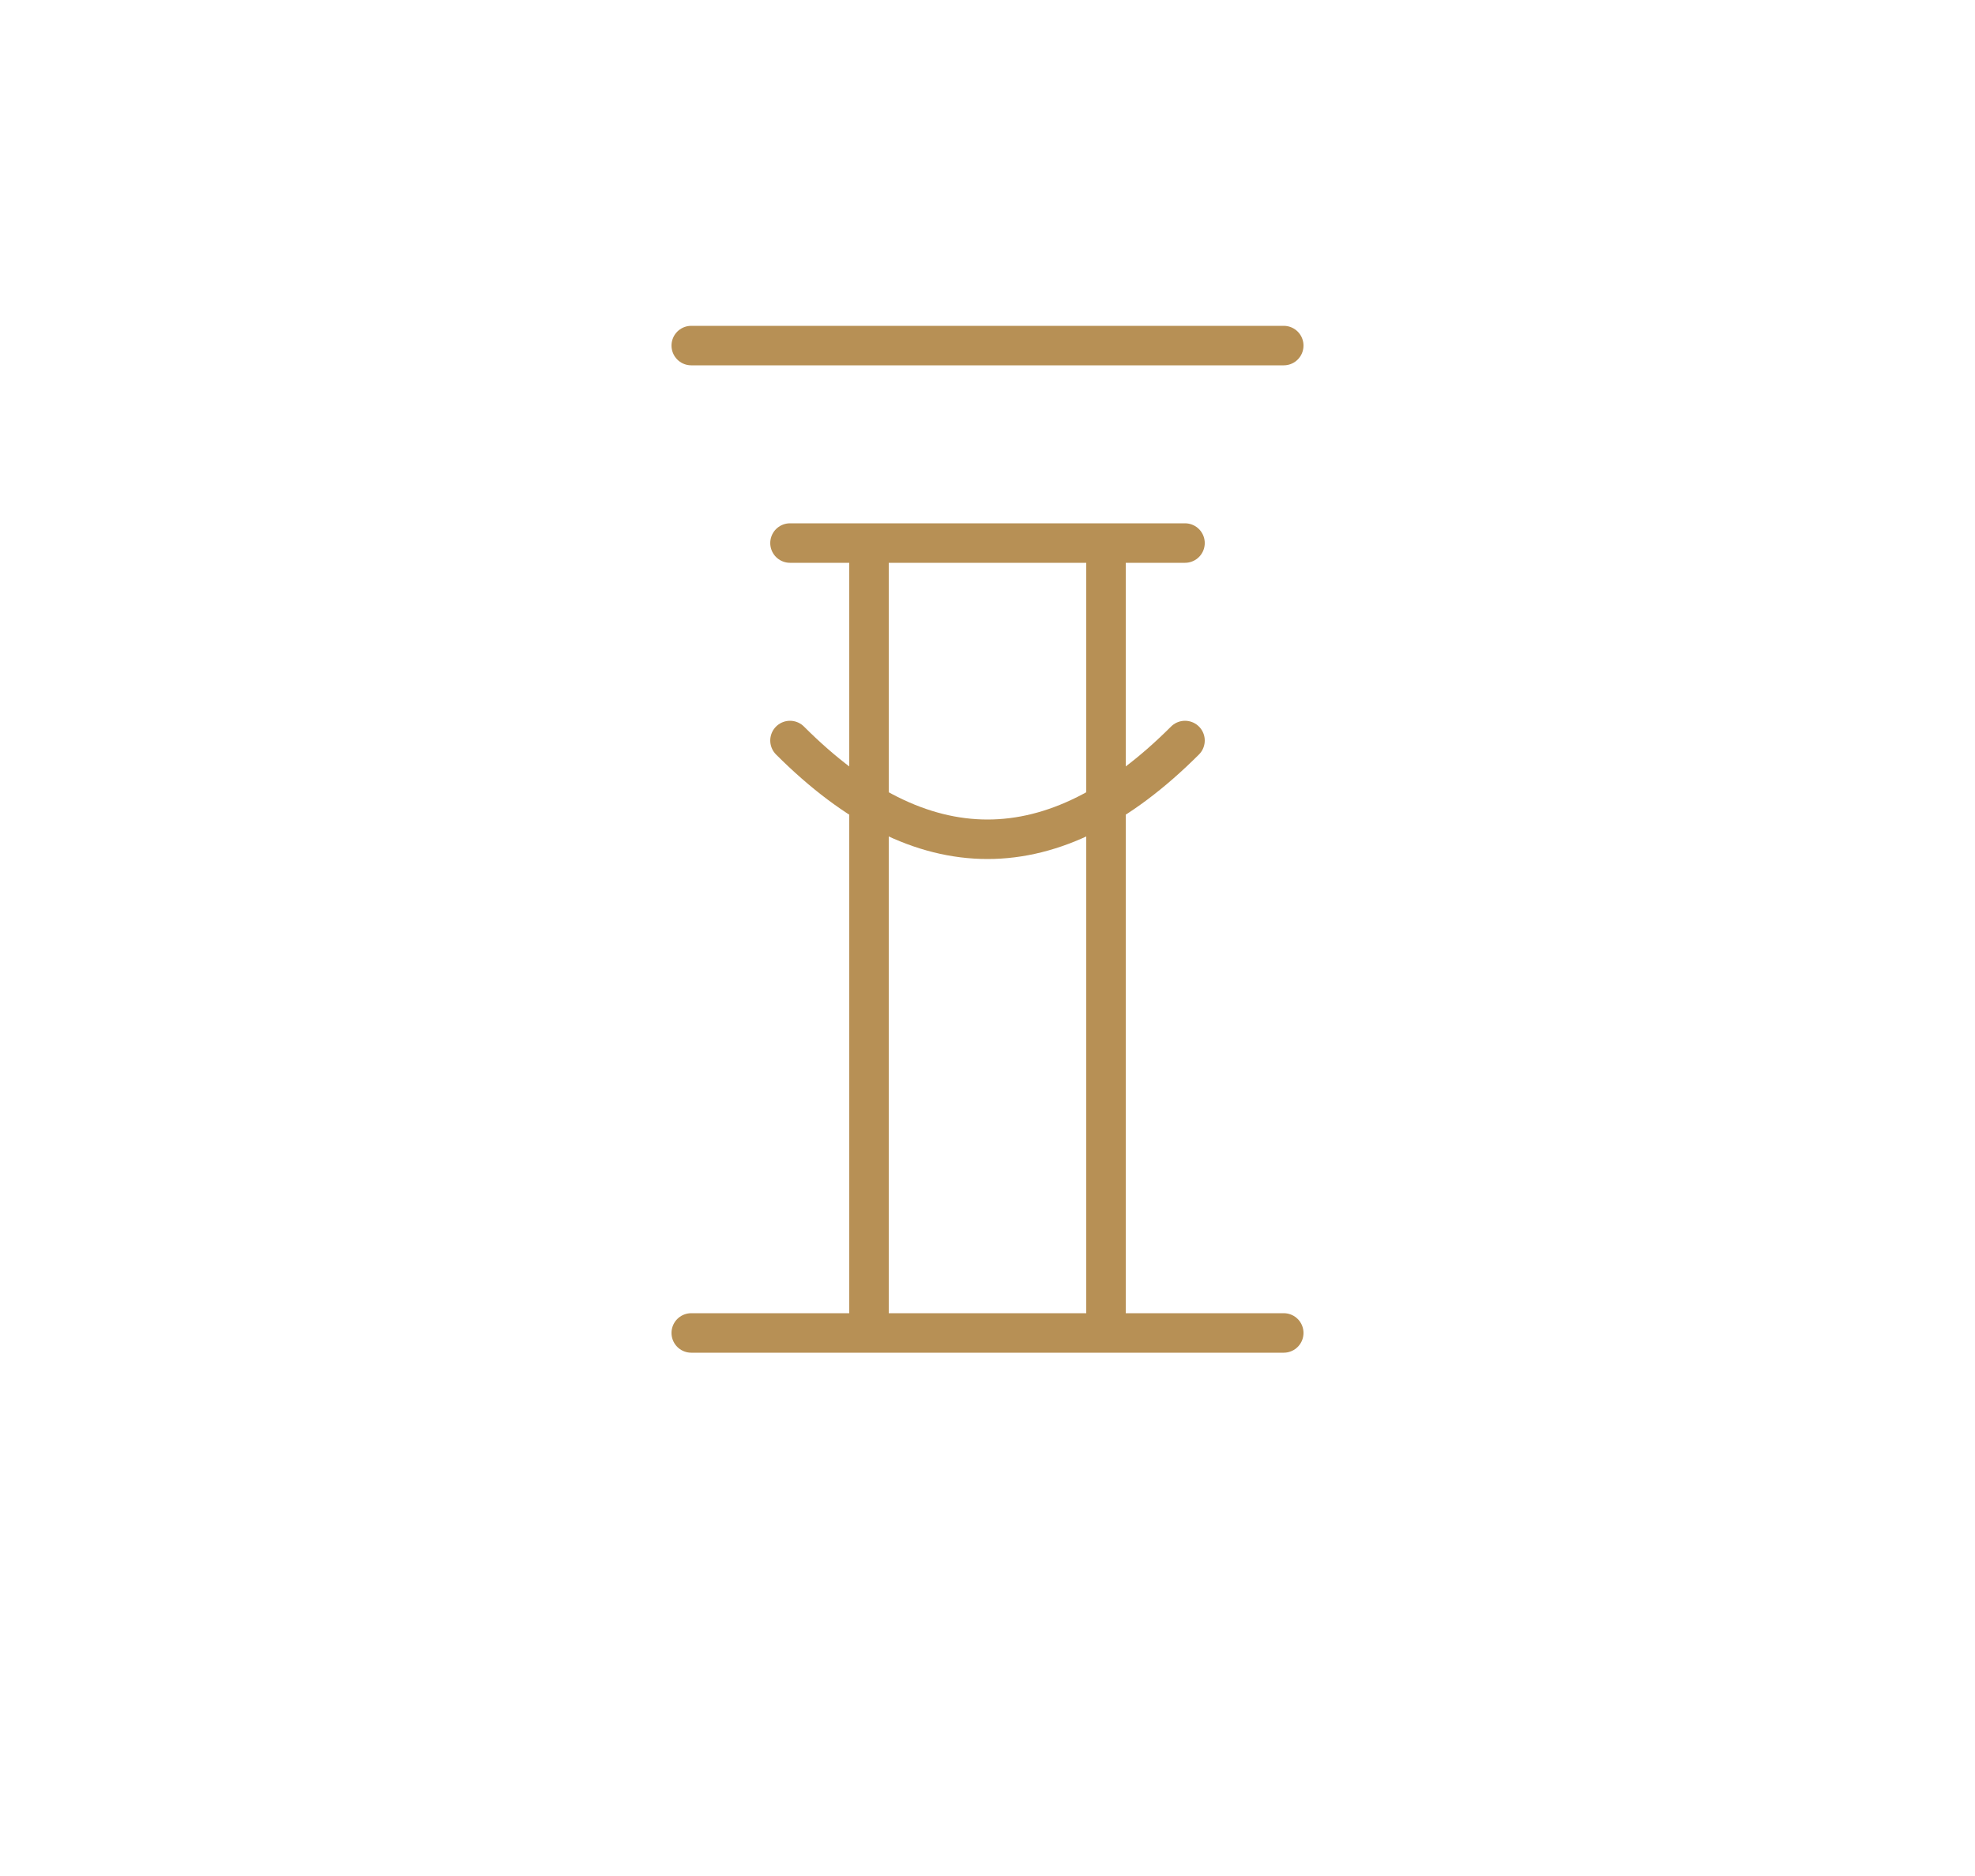
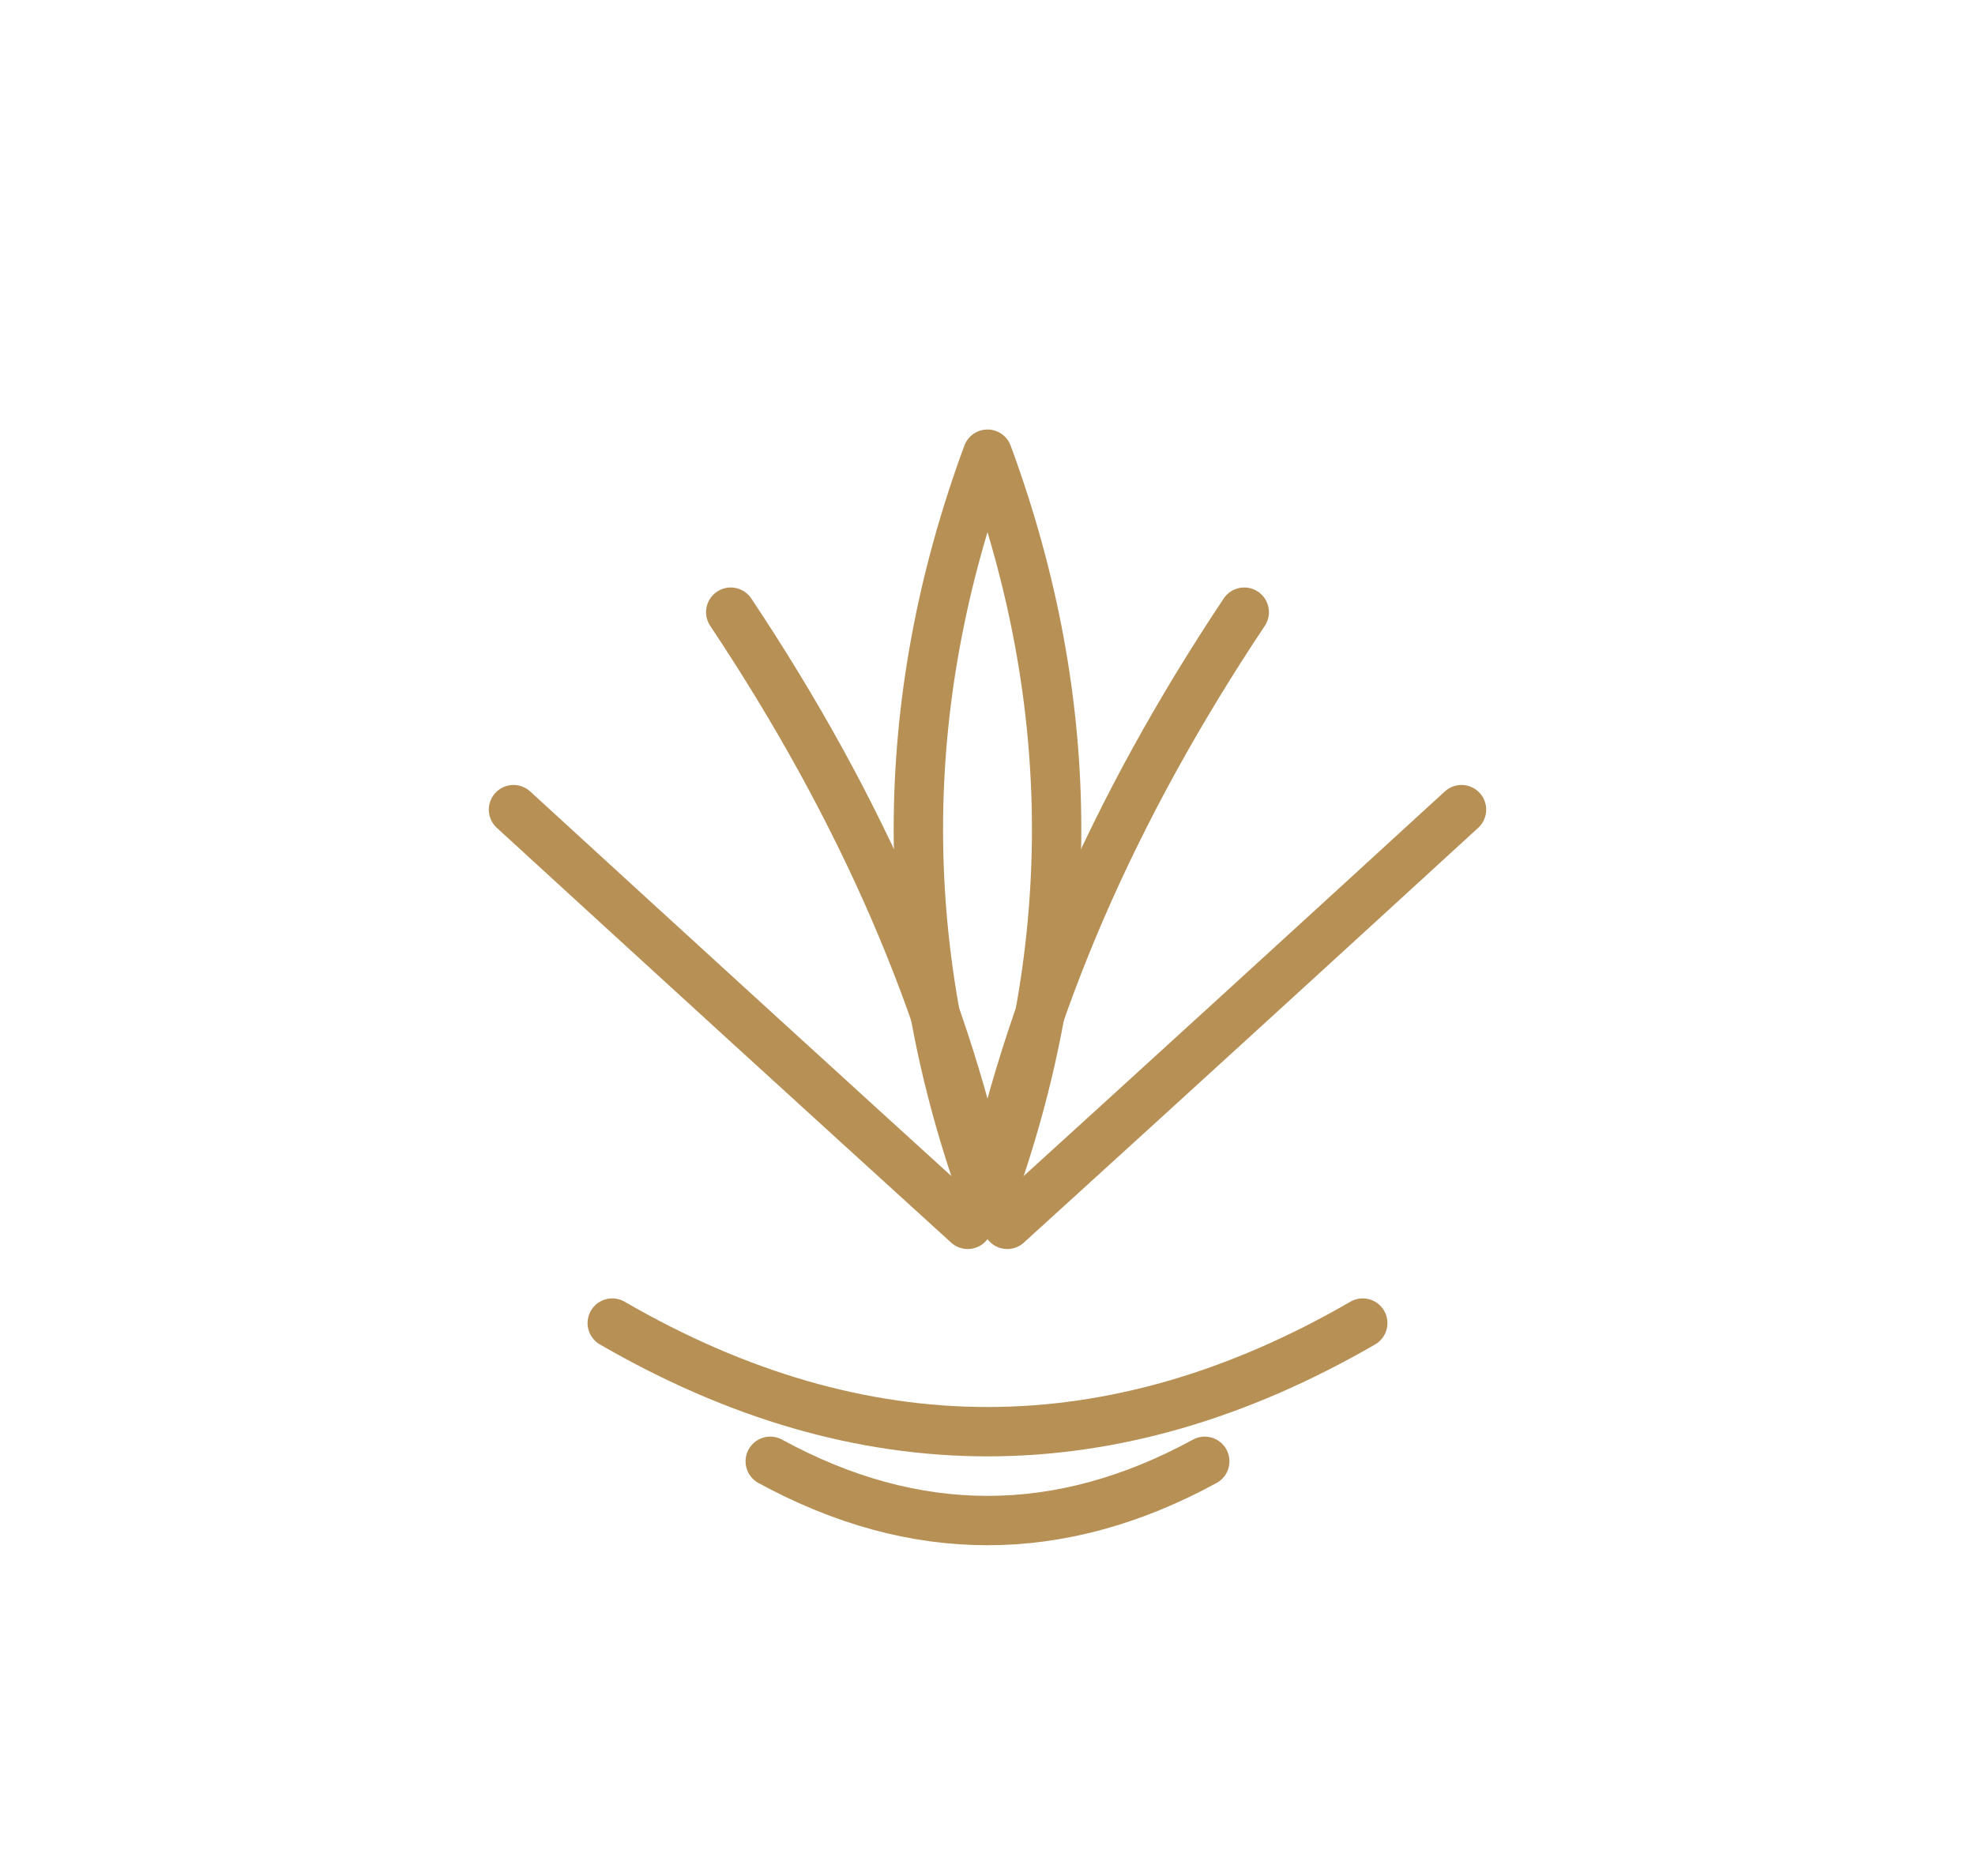
<svg xmlns="http://www.w3.org/2000/svg" width="200" height="190" viewBox="0 0 200 190" fill="none">
-   <defs>
-     <style>
-     .serif{font-family:EB Garamond, Cormorant Garamond, Georgia, serif;}
-     .script{font-family:FreeSerif, Georgia, serif; font-style:italic;}
-     .sans{font-family:Inter, Lato, Arial, sans-serif;}
-   </style>
-     <linearGradient id="gold" x1="0" y1="0" x2="1" y2="1">
-       <stop offset="0%" stop-color="#E1C26B" />
-       <stop offset="50%" stop-color="#B79055" />
-       <stop offset="100%" stop-color="#DCC27A" />
-     </linearGradient>
-   </defs>
-   <g stroke="#B79055" stroke-width="4" stroke-linecap="round" stroke-linejoin="round" fill="none" transform="translate(0 0)">
-     <path d="M70 35 H130 M80 55 H120 M88 55 V135 M112 55 V135 M70 135 H130" />
-     <path d="M80 75 Q100 95 120 75" />
+   <g stroke="#B79055" stroke-width="5" stroke-linecap="round" stroke-linejoin="round" fill="none">
+     <path d="M100 46 Q114 84 100 122 Q86 84 100 46 Z" />
+     <path d="M74 62 Q94 92 100 122" />
+     <path d="M126 62 Q106 92 100 122" />
+     <path d="M52 82 Q76 104 98 124" />
+     <path d="M148 82 Q124 104 102 124" />
+     <path d="M62 134 Q100 156 138 134" />
+     <path d="M78 148 Q100 160 122 148" />
  </g>
</svg>
